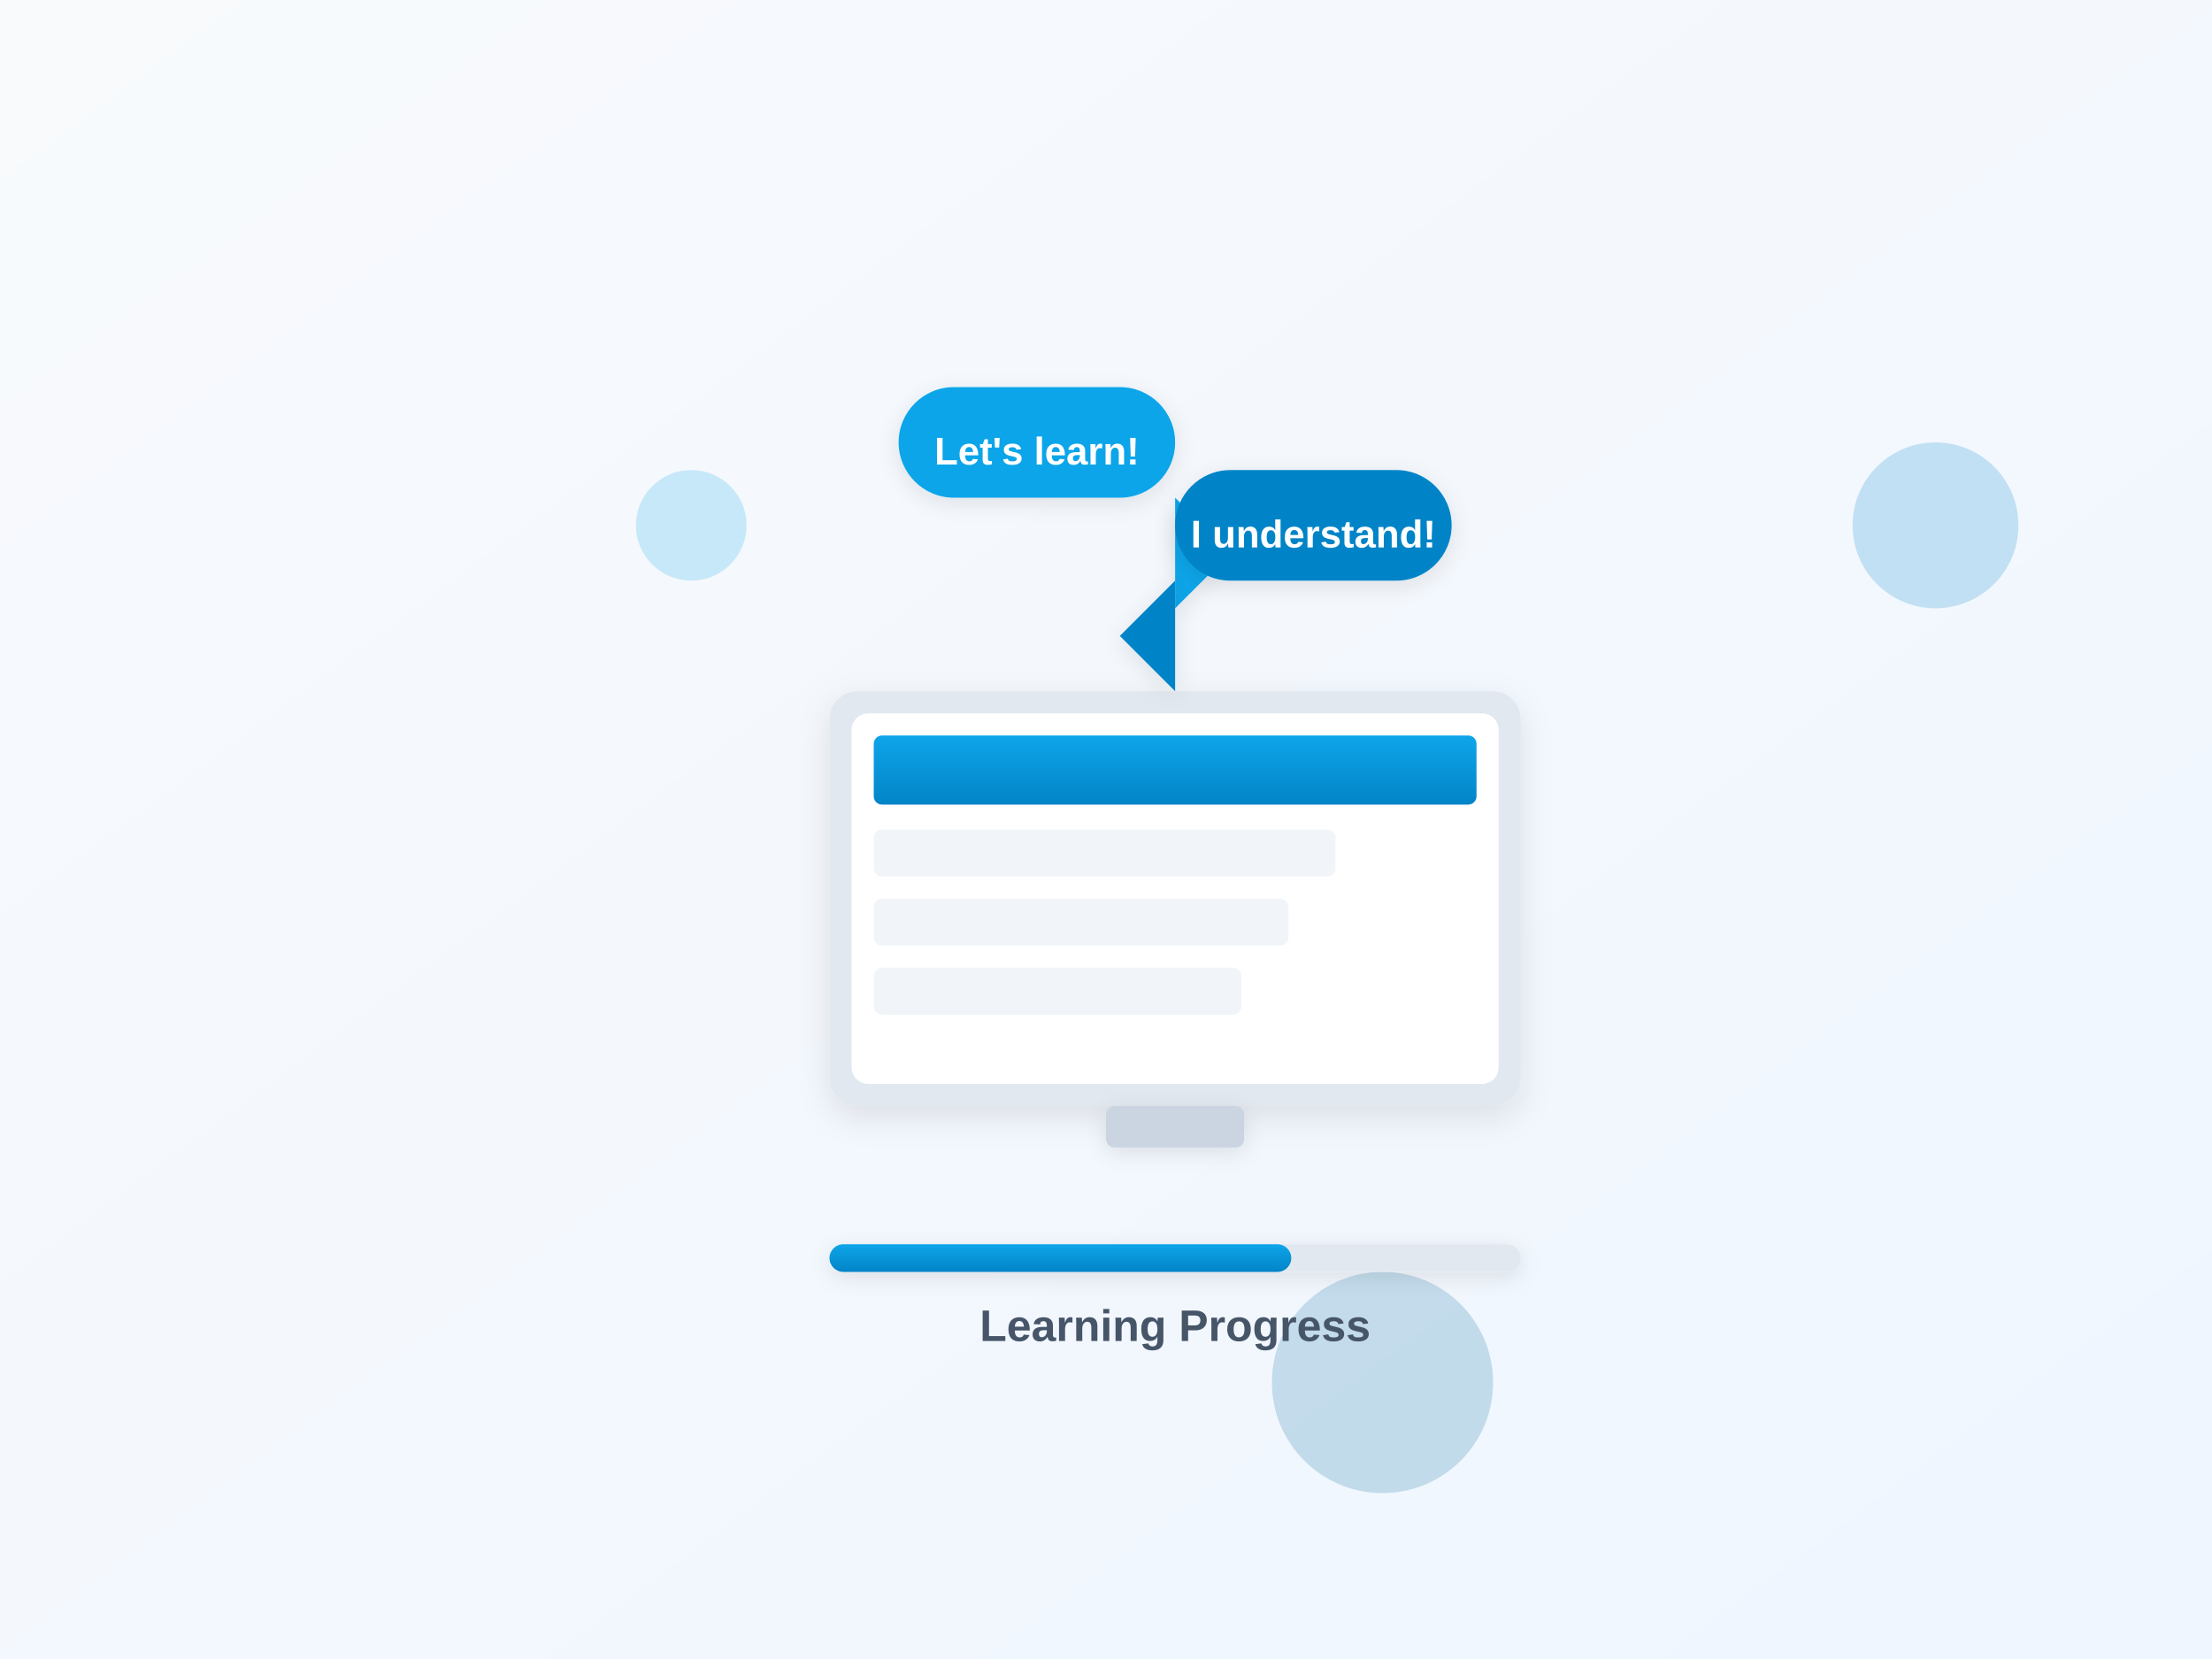
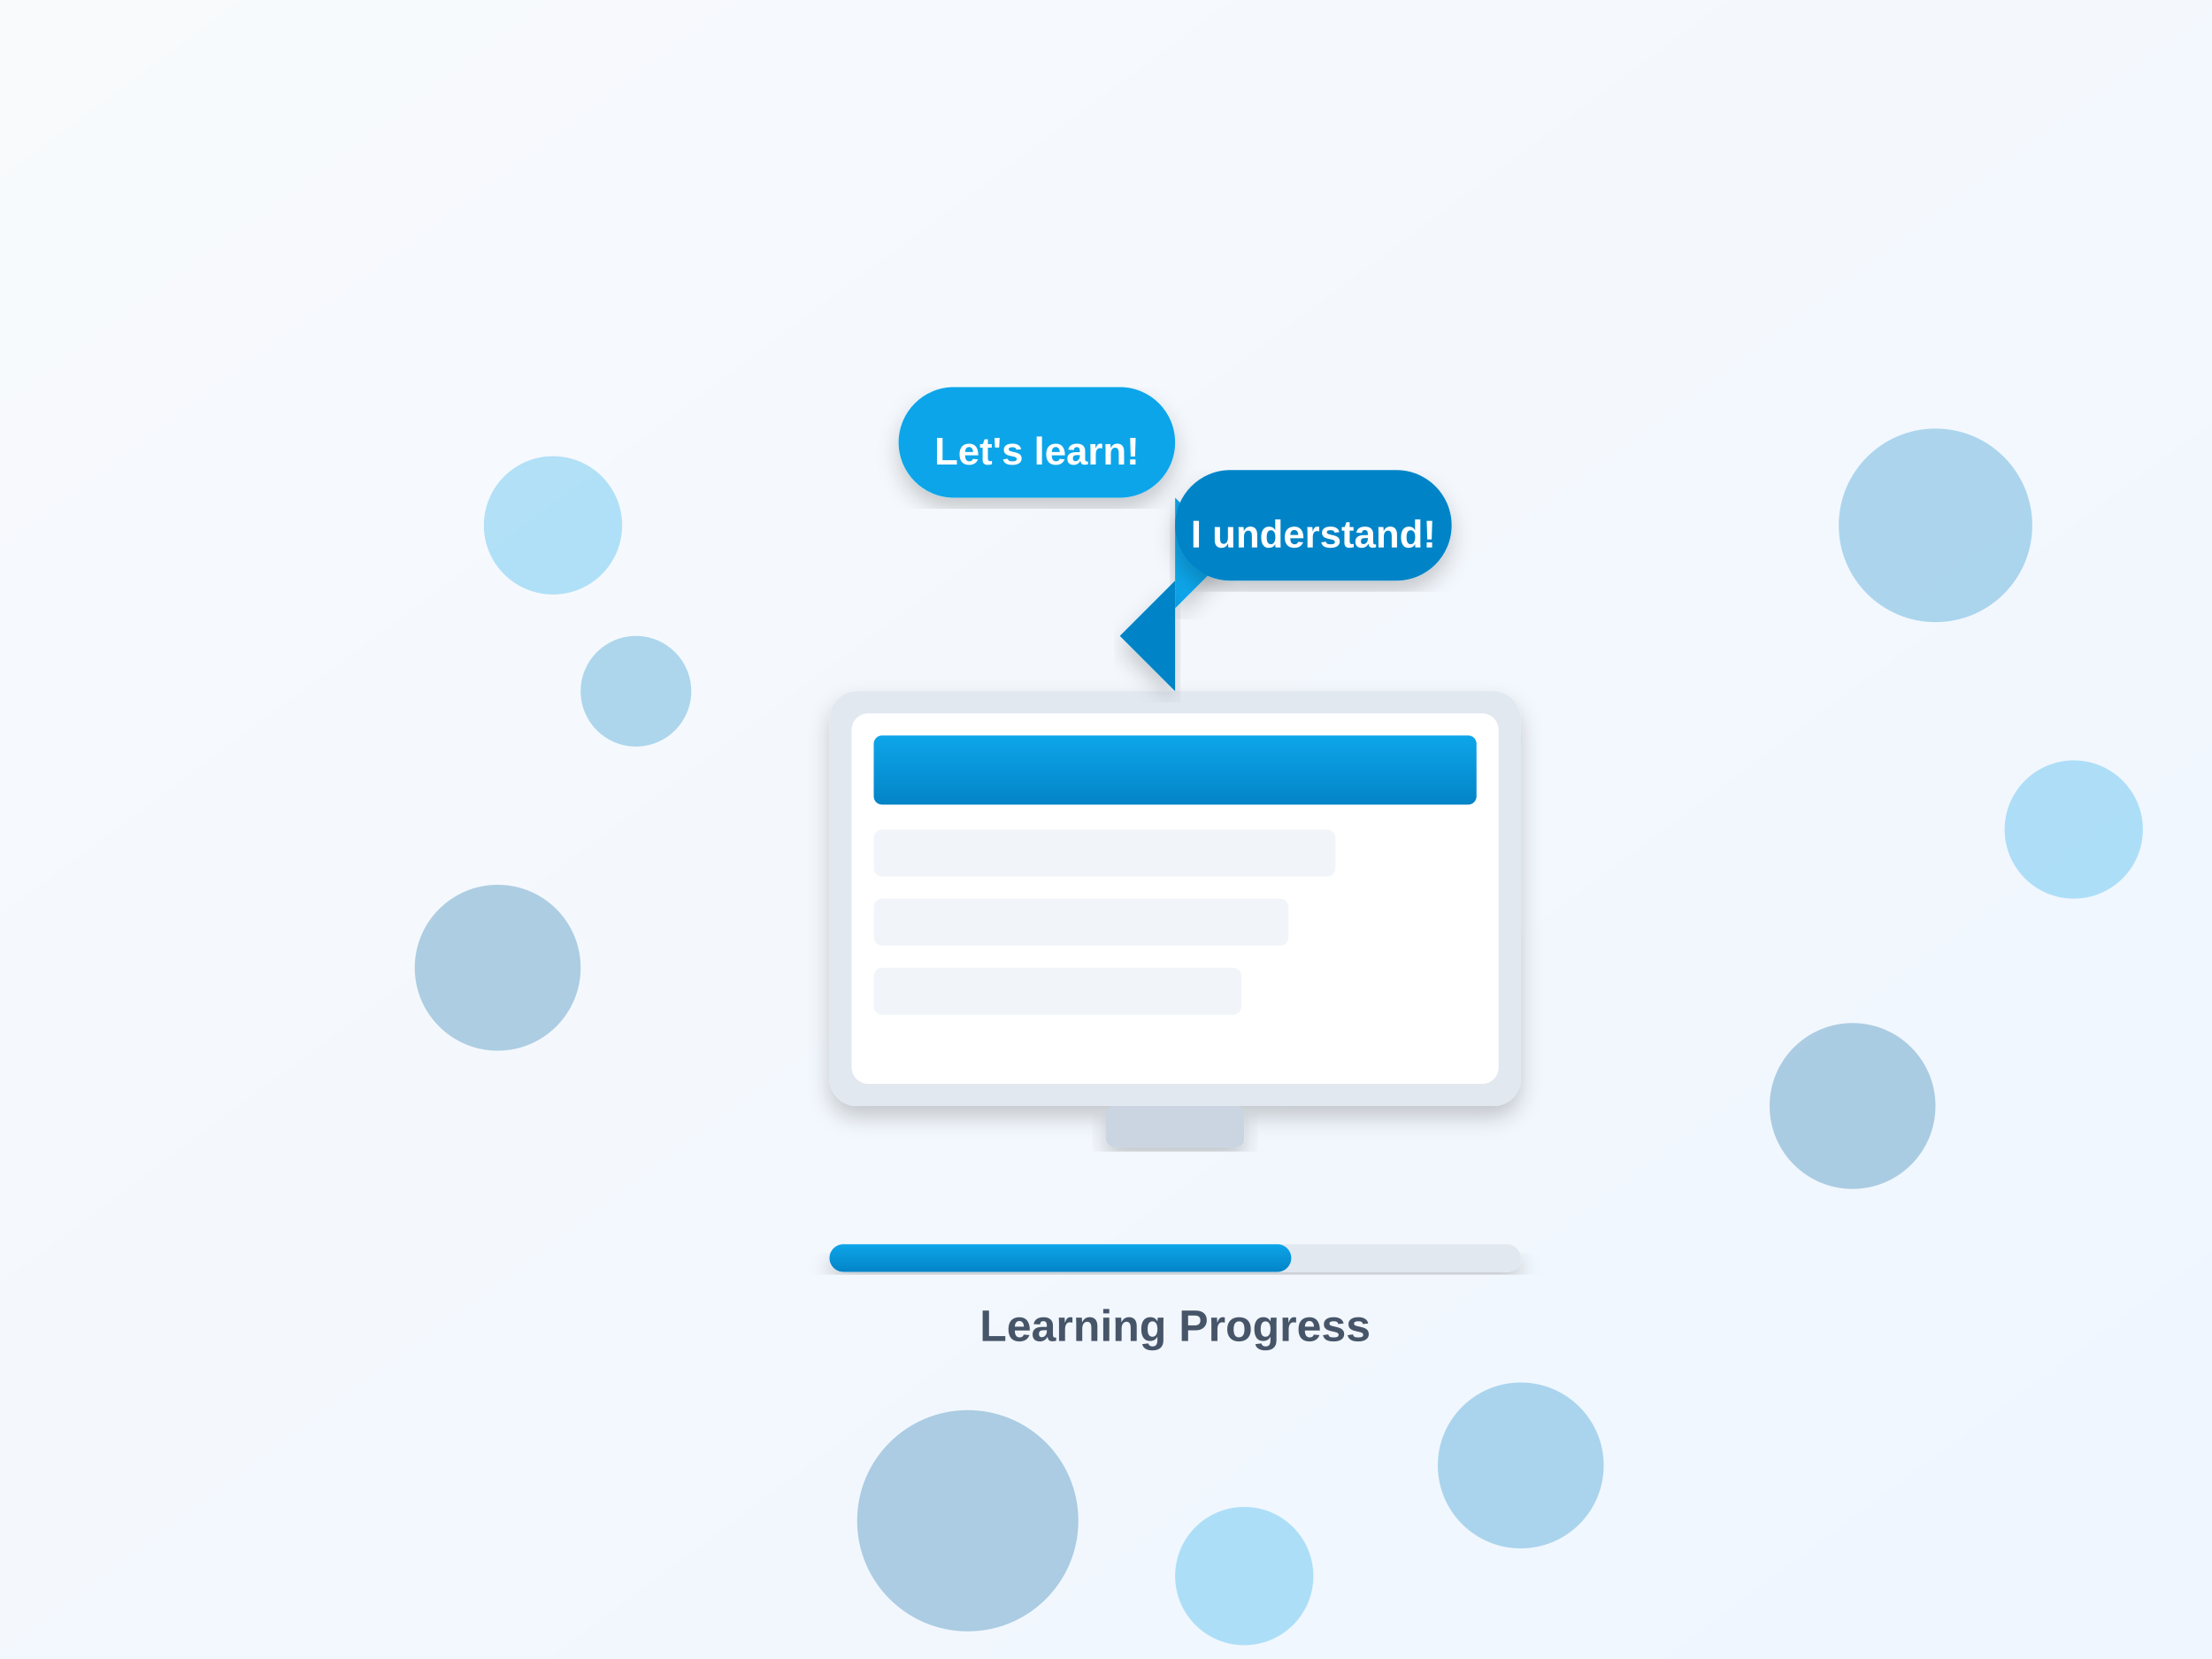
<svg xmlns="http://www.w3.org/2000/svg" width="800" height="600" viewBox="0 0 800 600" fill="none">
  <style>
    @keyframes float {
      0%, 100% { transform: translateY(0); }
      50% { transform: translateY(-6px); }
    }
+     @keyframes floatCircle {
+       0%, 100% { transform: translate(0, 0); }
+       25% { transform: translate(5px, -5px); }
+       50% { transform: translate(0, -10px); }
+       75% { transform: translate(-5px, -5px); }
+     }
    @keyframes pulse {
-       0%, 100% { opacity: 0.1; }
-       50% { opacity: 0.3; }
+       0%, 100% { opacity: 0.2; }
+       50% { opacity: 0.4; }
    }
    @keyframes shimmer {
      0% { opacity: 0.8; }
      50% { opacity: 1; }
      100% { opacity: 0.8; }
    }
    @keyframes typing {
      from { width: 0; }
      to { width: 100%; }
    }
    .floating { animation: float 3s ease-in-out infinite; }
+     .floating-circle { animation: floatCircle 4s ease-in-out infinite; }
    .pulsing { animation: pulse 3s ease-in-out infinite; }
    .shimmer { animation: shimmer 2s ease-in-out infinite; }
    .typing { 
      animation: typing 3s steps(40, end) infinite;
      overflow: hidden;
      white-space: nowrap;
    }
  </style>
  <defs>
    <linearGradient id="bgGradient" x1="0%" y1="0%" x2="100%" y2="100%">
      <stop offset="0%" style="stop-color:#F8FAFC;stop-opacity:1" />
      <stop offset="100%" style="stop-color:#EFF6FF;stop-opacity:1" />
    </linearGradient>
    <linearGradient id="screenGradient" x1="0%" y1="0%" x2="0%" y2="100%">
      <stop offset="0%" style="stop-color:#0EA5E9;stop-opacity:1" />
      <stop offset="100%" style="stop-color:#0284C7;stop-opacity:1" />
    </linearGradient>
+     <filter id="shadow">
+       <feDropShadow dx="0" dy="4" stdDeviation="4" flood-opacity="0.2" />
+     </filter>
  </defs>
  <rect width="800" height="600" fill="url(#bgGradient)" />
  <g transform="translate(150, 150)">
    <g transform="translate(150, 100)">
-       <rect width="250" height="150" rx="10" fill="#E2E8F0" filter="drop-shadow(0 4px 6px rgba(0,0,0,0.1))" />
+       <rect width="250" height="150" rx="10" fill="#E2E8F0" filter="url(#shadow)" />
      <rect x="8" y="8" width="234" height="134" rx="6" fill="#FFFFFF" />
      <rect x="16" y="16" width="218" height="25" rx="3" fill="url(#screenGradient)" />
      <g class="typing">
        <rect x="16" y="50" width="167" height="17" rx="3" fill="#F1F5F9" />
        <rect x="16" y="75" width="150" height="17" rx="3" fill="#F1F5F9" />
        <rect x="16" y="100" width="133" height="17" rx="3" fill="#F1F5F9" />
      </g>
-       <rect x="100" y="150" width="50" height="15" rx="3" fill="#CBD5E1" filter="drop-shadow(0 2px 4px rgba(0,0,0,0.1))" />
+       <rect x="100" y="150" width="50" height="15" rx="3" fill="#CBD5E1" filter="url(#shadow)" />
    </g>
    <g transform="translate(275, 30)" class="floating">
-       <path d="M0 0 L20 20 L0 40 Z" fill="#0EA5E9" filter="drop-shadow(0 2px 4px rgba(0,0,0,0.1))" />
-       <rect x="-100" y="-40" width="100" height="40" rx="20" fill="#0EA5E9" filter="drop-shadow(0 2px 4px rgba(0,0,0,0.1))" />
+       <path d="M0 0 L20 20 L0 40 Z" fill="#0EA5E9" filter="url(#shadow)" />
+       <rect x="-100" y="-40" width="100" height="40" rx="20" fill="#0EA5E9" filter="url(#shadow)" />
      <text x="-50" y="-12" text-anchor="middle" font-family="Arial" font-size="14" font-weight="bold" fill="white" class="shimmer">Let's learn!</text>
    </g>
    <g transform="translate(275, 60)" class="floating" style="animation-delay: 1.5s">
-       <path d="M0 0 L-20 20 L0 40 Z" fill="#0284C7" filter="drop-shadow(0 2px 4px rgba(0,0,0,0.1))" />
-       <rect x="0" y="-40" width="100" height="40" rx="20" fill="#0284C7" filter="drop-shadow(0 2px 4px rgba(0,0,0,0.1))" />
+       <path d="M0 0 L-20 20 L0 40 Z" fill="#0284C7" filter="url(#shadow)" />
+       <rect x="0" y="-40" width="100" height="40" rx="20" fill="#0284C7" filter="url(#shadow)" />
      <text x="50" y="-12" text-anchor="middle" font-family="Arial" font-size="14" font-weight="bold" fill="white" class="shimmer">I understand!</text>
    </g>
    <g class="pulsing">
-       <circle cx="100" cy="40" r="20" fill="#0EA5E9" opacity="0.2" />
-       <circle cx="550" cy="40" r="30" fill="#0284C7" opacity="0.2" style="animation-delay: 1s" />
-       <circle cx="350" cy="350" r="40" fill="#0369A1" opacity="0.2" style="animation-delay: 2s" />
+       <g class="floating-circle" style="animation-delay: 0s">
+         <circle cx="50" cy="40" r="25" fill="#0EA5E9" opacity="0.3" />
+       </g>
+       <g class="floating-circle" style="animation-delay: 0.5s">
+         <circle cx="80" cy="100" r="20" fill="#0284C7" opacity="0.3" />
+       </g>
+       <g class="floating-circle" style="animation-delay: 1s">
+         <circle cx="30" cy="200" r="30" fill="#0369A1" opacity="0.3" />
+       </g>
+       <g class="floating-circle" style="animation-delay: 1.5s">
+         <circle cx="550" cy="40" r="35" fill="#0284C7" opacity="0.3" />
+       </g>
+       <g class="floating-circle" style="animation-delay: 2s">
+         <circle cx="600" cy="150" r="25" fill="#0EA5E9" opacity="0.3" />
+       </g>
+       <g class="floating-circle" style="animation-delay: 2.5s">
+         <circle cx="520" cy="250" r="30" fill="#0369A1" opacity="0.3" />
+       </g>
+       <g class="floating-circle" style="animation-delay: 0.7s">
+         <circle cx="200" cy="400" r="40" fill="#0369A1" opacity="0.3" />
+       </g>
+       <g class="floating-circle" style="animation-delay: 1.2s">
+         <circle cx="400" cy="380" r="30" fill="#0284C7" opacity="0.3" />
+       </g>
+       <g class="floating-circle" style="animation-delay: 1.7s">
+         <circle cx="300" cy="420" r="25" fill="#0EA5E9" opacity="0.3" />
+       </g>
    </g>
    <g transform="translate(150, 300)">
-       <rect width="250" height="10" rx="5" fill="#E2E8F0" filter="drop-shadow(0 2px 4px rgba(0,0,0,0.1))" />
+       <rect width="250" height="10" rx="5" fill="#E2E8F0" filter="url(#shadow)" />
      <rect width="167" height="10" rx="5" fill="url(#screenGradient)" class="shimmer" />
      <text x="125" y="35" text-anchor="middle" font-family="Arial" font-size="16" font-weight="bold" fill="#475569">Learning Progress</text>
    </g>
  </g>
</svg>
